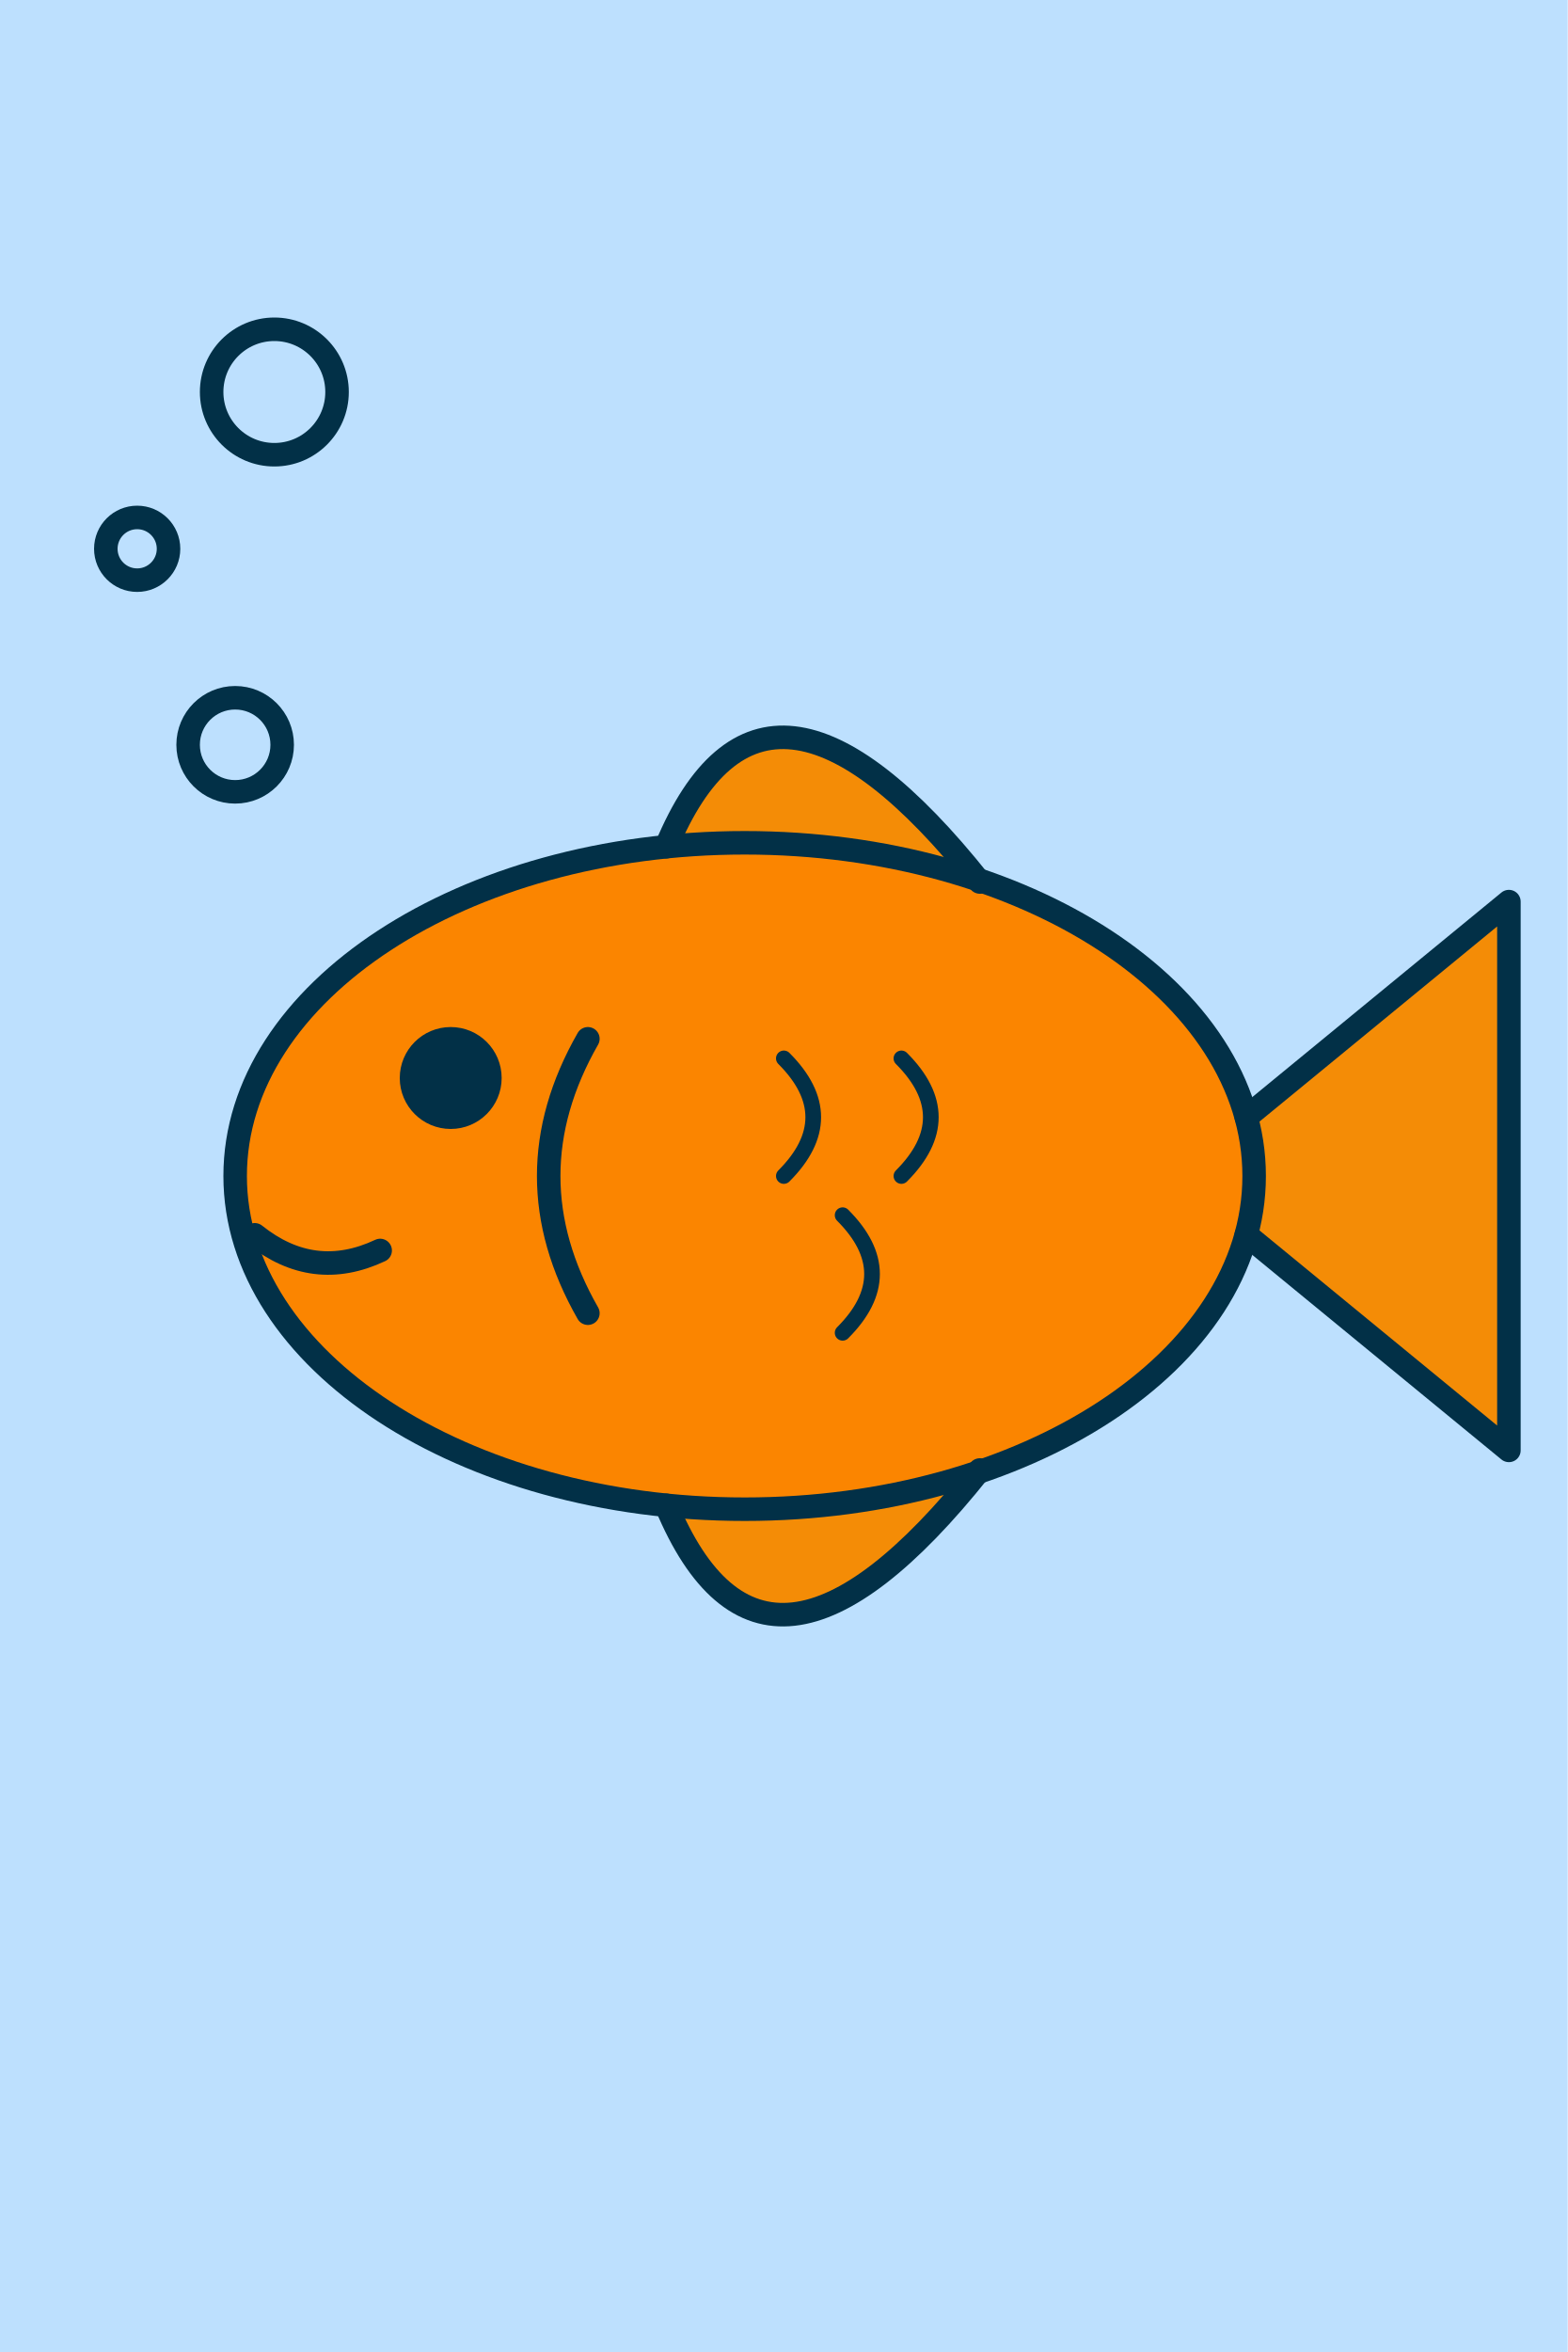
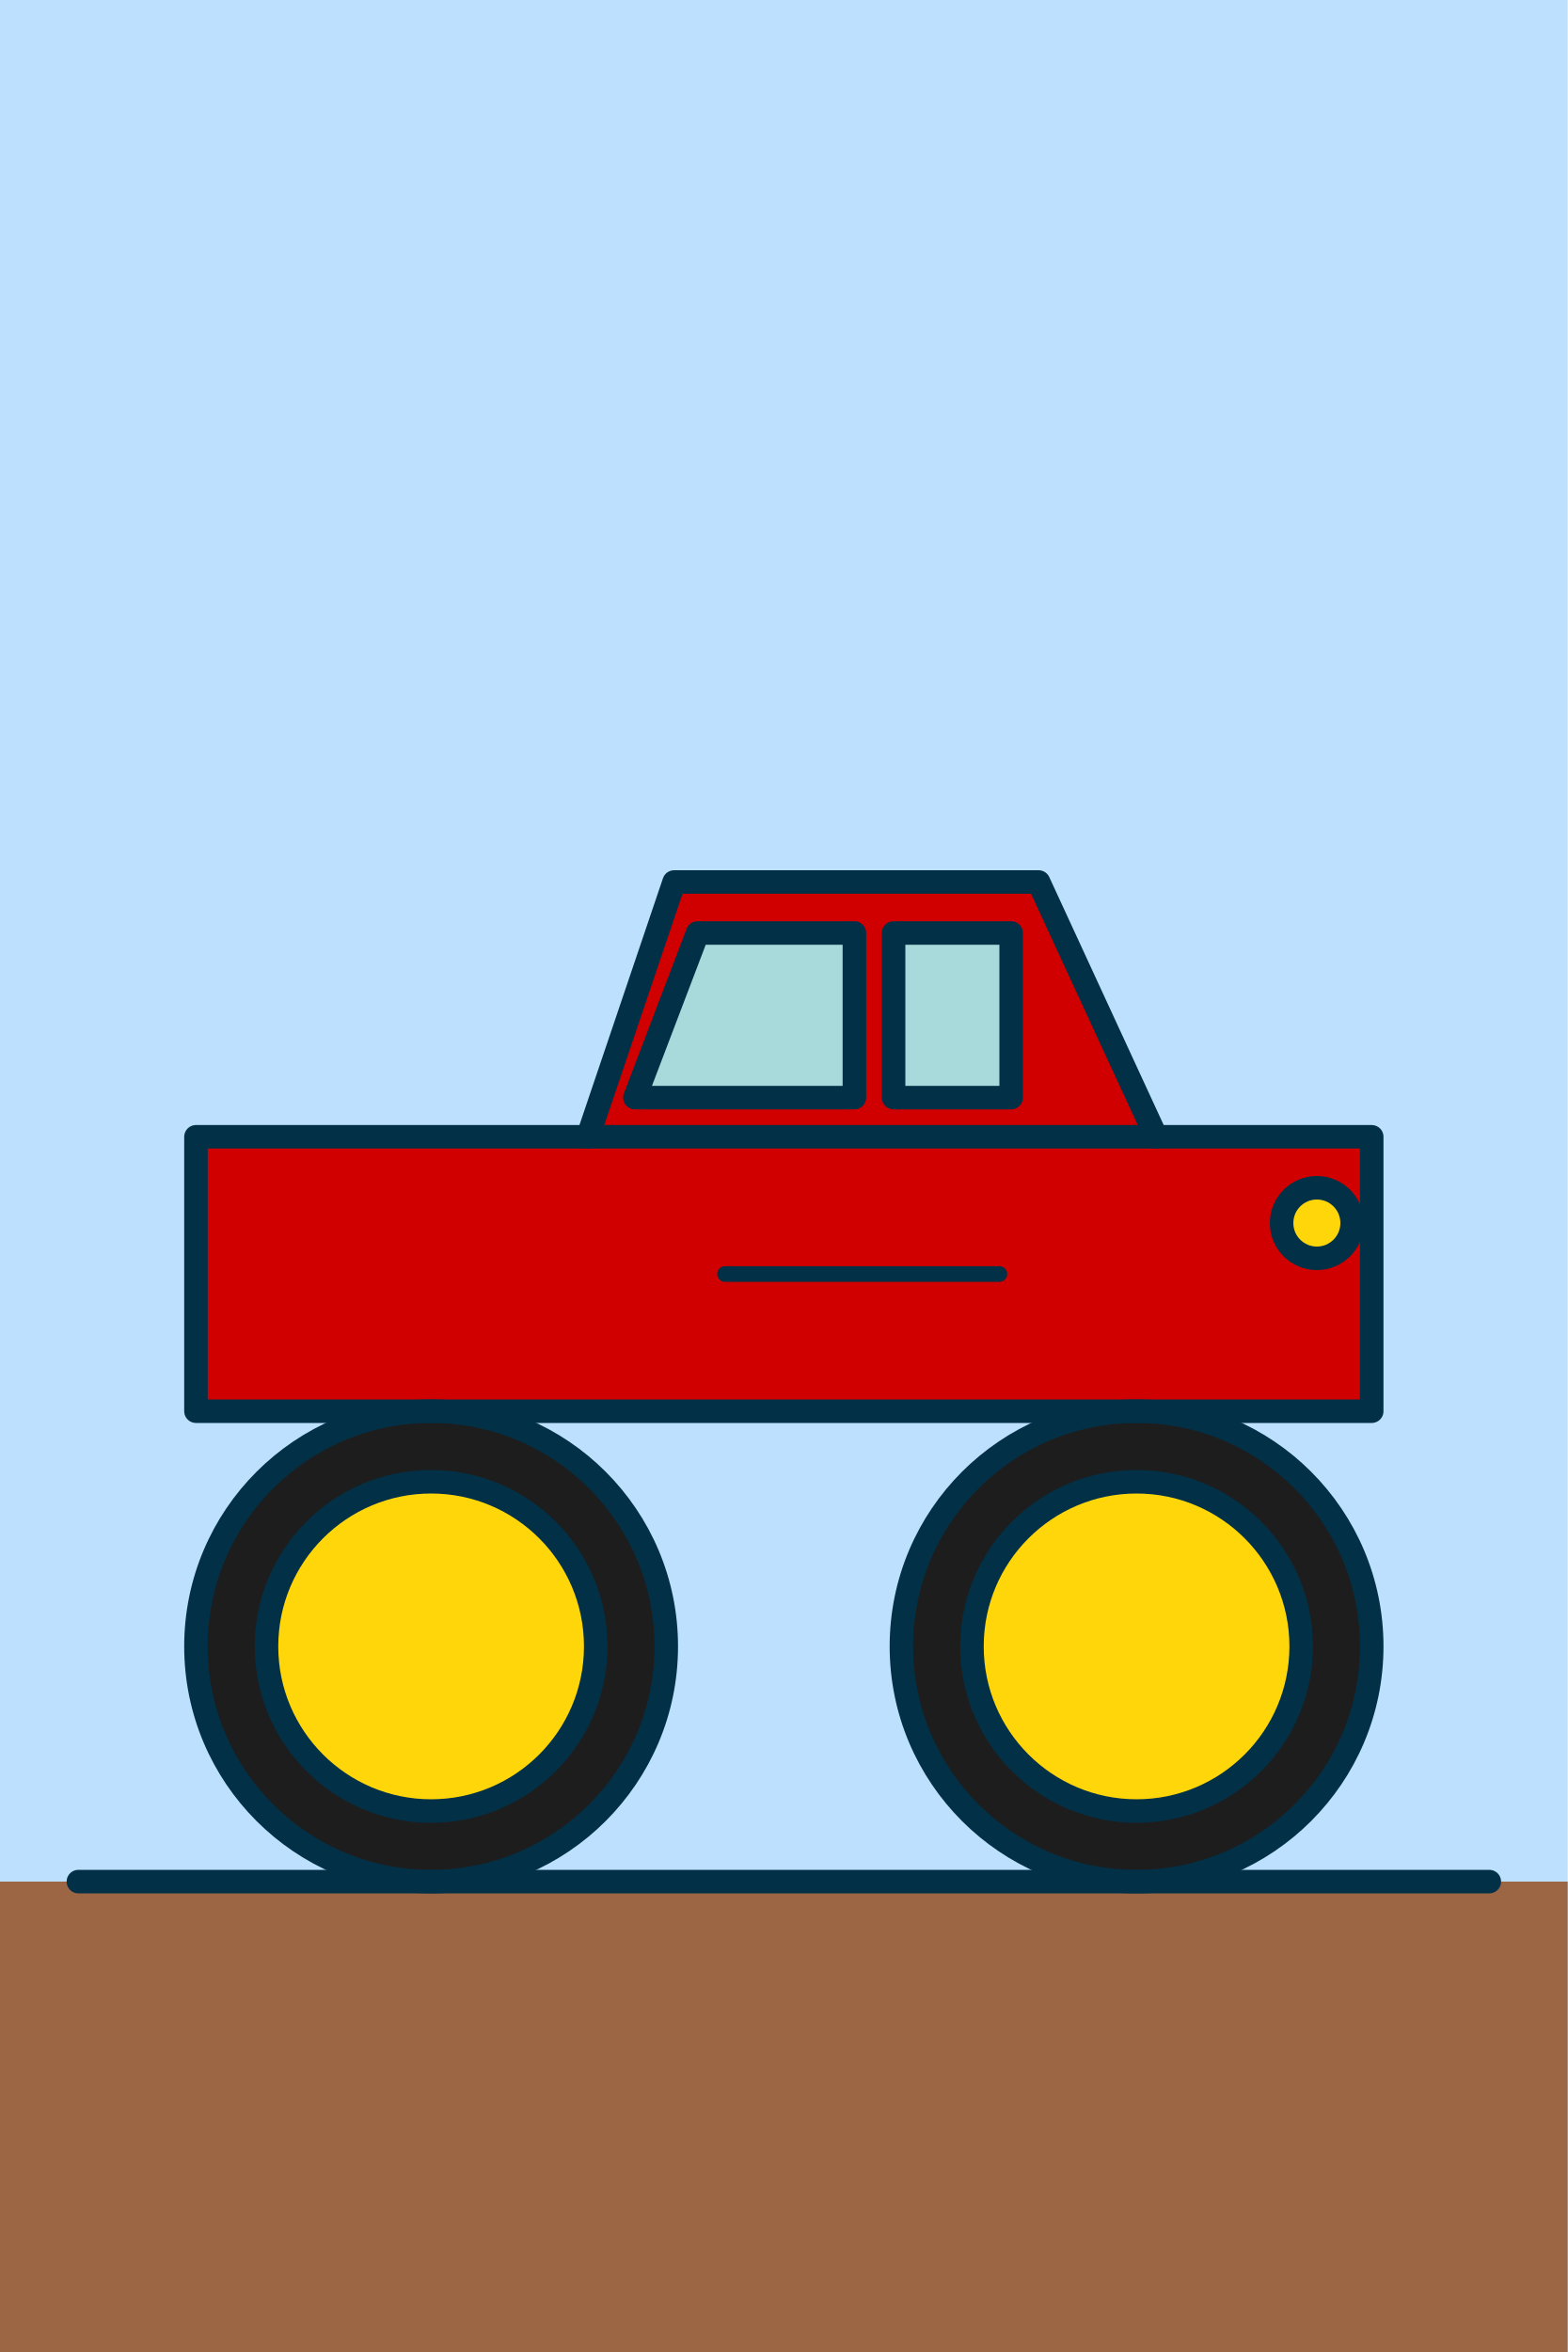
<svg xmlns="http://www.w3.org/2000/svg" viewBox="0 0 400 600">
  <path d="M0 0h400v600h-400z" fill="#bde0fe" />
-   <path d="M318 285L385 230V370L318 315z" fill="#f48c06" />
-   <path d="M170 216q25 -60 80 9z" fill="#f48c06" />
-   <path d="M170 384q25 60 80 -9z" fill="#f48c06" />
-   <path d="M60 300a130 85 0 1 0 260 0a130 85 0 1 0 -260 0" fill="#fb8500" />
-   <path d="M105 275a10 10 0 1 0 20 0a10 10 0 1 0 -20 0" fill="#023047" />
+   <path d="M0 480h400v120h-400z" fill="#9c6644" />
+   <path d="M50 290H350V360H50z" fill="#d00000" />
+   <path d="M150 290L172 225H265L295 290z" fill="#d00000" />
+   <path d="M178 238H218V280H162z" fill="#a8dadc" />
+   <path d="M228 238H258V280H228z" fill="#a8dadc" />
+   <path d="M50 420a60 60 0 1 0 120 0a60 60 0 1 0 -120 0" fill="#1d1d1d" />
+   <path d="M230 420a60 60 0 1 0 120 0a60 60 0 1 0 -120 0" fill="#1d1d1d" />
+   <path d="M68 420a42 42 0 1 0 84 0a42 42 0 1 0 -84 0" fill="#ffd60a" />
+   <path d="M248 420a42 42 0 1 0 84 0a42 42 0 1 0 -84 0" fill="#ffd60a" />
+   <path d="M327 312a9 9 0 1 0 18 0a9 9 0 1 0 -18 0" fill="#ffd60a" />
  <g fill="none" stroke-linecap="round" stroke-linejoin="round">
-     <path d="M60 300a130 85 0 1 0 260 0a130 85 0 1 0 -260 0" stroke="#023047" stroke-width="6" />
-     <path d="M318 285L385 230V370L318 315" stroke="#023047" stroke-width="6" />
-     <path d="M105 275a10 10 0 1 0 20 0a10 10 0 1 0 -20 0" stroke="#023047" stroke-width="6" />
-     <path d="M65 315q15 12 32 4" stroke="#023047" stroke-width="6" />
-     <path d="M170 216q25 -60 80 9" stroke="#023047" stroke-width="6" />
-     <path d="M170 384q25 60 80 -9" stroke="#023047" stroke-width="6" />
-     <path d="M150 265q-20 35 0 70" stroke="#023047" stroke-width="6" />
-     <path d="M200 270q15 15 0 30" stroke="#023047" stroke-width="4" />
-     <path d="M230 270q15 15 0 30" stroke="#023047" stroke-width="4" />
-     <path d="M215 310q15 15 0 30" stroke="#023047" stroke-width="4" />
-     <path d="M48 190a12 12 0 1 0 24 0a12 12 0 1 0 -24 0" stroke="#023047" stroke-width="6" />
-     <path d="M27 140a8 8 0 1 0 16 0a8 8 0 1 0 -16 0" stroke="#023047" stroke-width="6" />
-     <path d="M54 100a16 16 0 1 0 32 0a16 16 0 1 0 -32 0" stroke="#023047" stroke-width="6" />
+     <path d="M50 290H350V360H50z" stroke="#023047" stroke-width="6" />
+     <path d="M150 290L172 225H265L295 290" stroke="#023047" stroke-width="6" />
+     <path d="M178 238H218V280H162z" stroke="#023047" stroke-width="6" />
+     <path d="M228 238H258V280H228z" stroke="#023047" stroke-width="6" />
+     <path d="M50 420a60 60 0 1 0 120 0a60 60 0 1 0 -120 0" stroke="#023047" stroke-width="6" />
+     <path d="M68 420a42 42 0 1 0 84 0a42 42 0 1 0 -84 0" stroke="#023047" stroke-width="6" />
+     <path d="M230 420a60 60 0 1 0 120 0a60 60 0 1 0 -120 0" stroke="#023047" stroke-width="6" />
+     <path d="M248 420a42 42 0 1 0 84 0a42 42 0 1 0 -84 0" stroke="#023047" stroke-width="6" />
+     <path d="M327 312a9 9 0 1 0 18 0a9 9 0 1 0 -18 0" stroke="#023047" stroke-width="6" />
+     <path d="M185 325H255" stroke="#023047" stroke-width="4" />
+     <path d="M20 480H380" stroke="#023047" stroke-width="6" />
  </g>
</svg>
